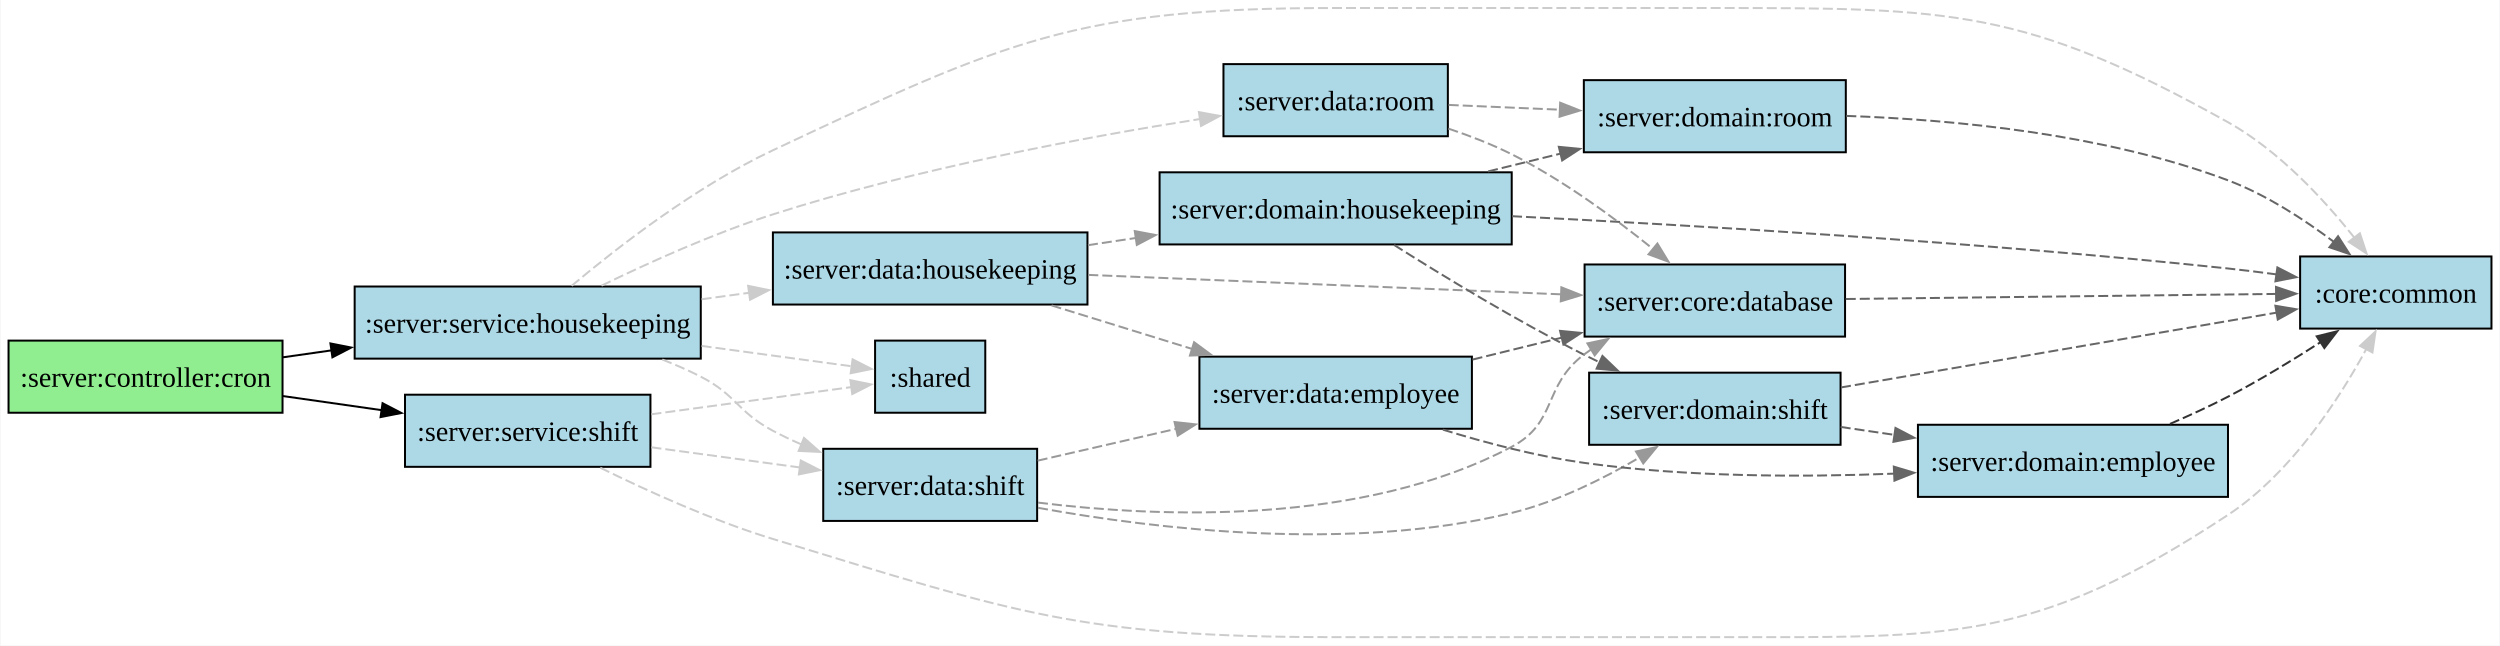
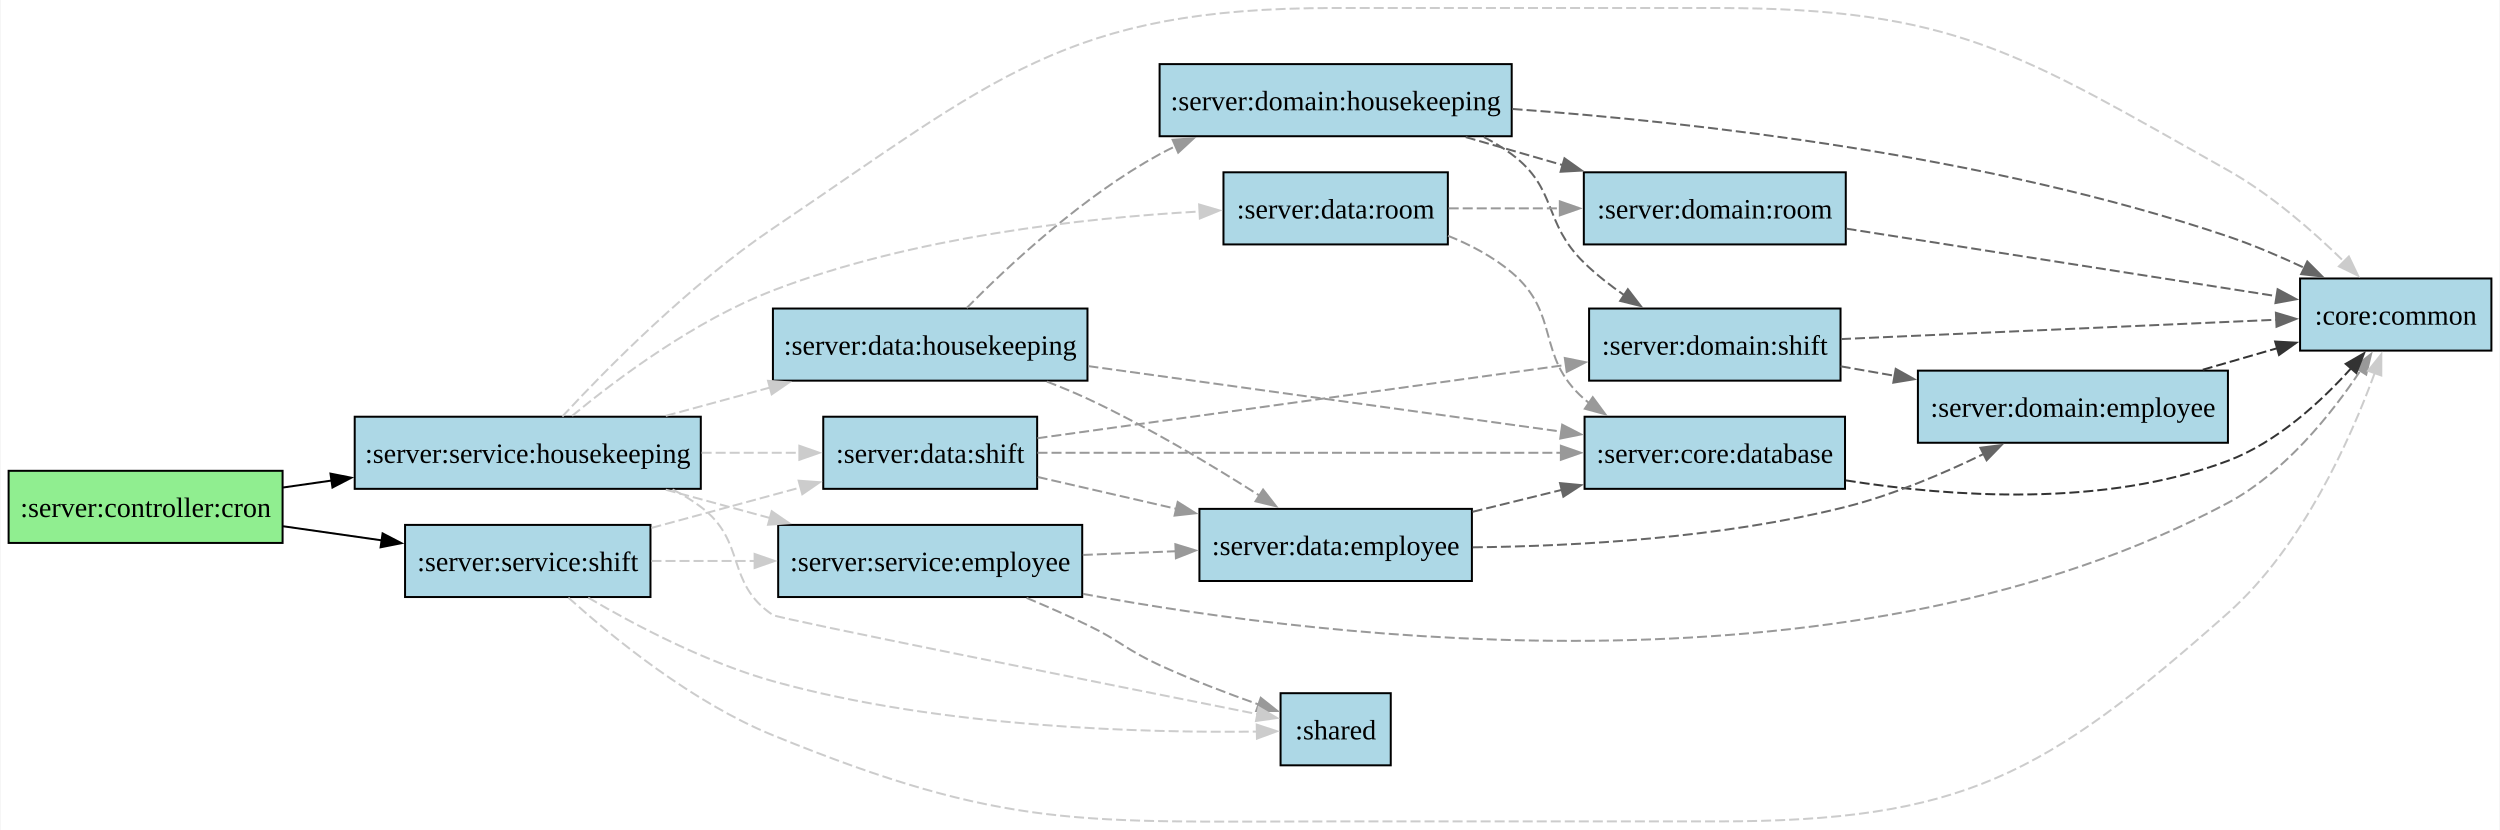
- <svg xmlns="http://www.w3.org/2000/svg" width="1247pt" height="322pt" viewBox="0 0 1247.25 322.2">
+ <svg xmlns="http://www.w3.org/2000/svg" width="1247pt" height="552" viewBox="0 0 1247.25 414.28">
  <g class="graph">
-     <path fill="#fff" d="M0 322.2V0h1247.25v322.2z" />
+     <path fill="#fff" d="M0 414.28V0h1247.25v414.28z" />
    <g class="node">
-       <path fill="#90ee90" stroke="#000" d="M140.75 170H4v36h136.75z" />
-       <text x="68.38" y="-125.15" font-family="Times New Roman,serif" font-size="14" text-anchor="middle" transform="translate(4 318.2)">:server:controller:cron</text>
+       <path fill="#90ee90" stroke="#000" d="M140.75 235H4v36h136.75z" />
+       <text x="68.38" y="-152.23" font-family="Times New Roman,serif" font-size="14" text-anchor="middle" transform="translate(4 410.28)">:server:controller:cron</text>
    </g>
    <g class="node">
-       <path fill="#add8e6" stroke="#000" d="M349.5 143H176.75v36H349.5z" />
-       <text x="259.12" y="-152.15" font-family="Times New Roman,serif" font-size="14" text-anchor="middle" transform="translate(4 318.2)">:server:service:housekeeping</text>
+       <path fill="#add8e6" stroke="#000" d="M349.5 208H176.75v36H349.5z" />
+       <text x="259.12" y="-179.23" font-family="Times New Roman,serif" font-size="14" text-anchor="middle" transform="translate(4 410.28)">:server:service:housekeeping</text>
    </g>
    <g stroke="#000" class="edge">
-       <path fill="none" d="M140.98 178.33c7.93-1.13 16.13-2.3 24.36-3.48" />
-       <path d="m164.66 171.41 10.39 2.05-9.4 4.88z" />
+       <path fill="none" d="M140.98 243.33c7.93-1.14 16.13-2.31 24.36-3.49" />
+       <path d="m164.66 236.4 10.39 2.05-9.4 4.88z" />
    </g>
    <g class="node">
-       <path fill="#add8e6" stroke="#000" d="M324.38 197h-122.5v36h122.5z" />
-       <text x="259.12" y="-98.15" font-family="Times New Roman,serif" font-size="14" text-anchor="middle" transform="translate(4 318.2)">:server:service:shift</text>
+       <path fill="#add8e6" stroke="#000" d="M324.38 262h-122.5v36h122.5z" />
+       <text x="259.12" y="-125.23" font-family="Times New Roman,serif" font-size="14" text-anchor="middle" transform="translate(4 410.28)">:server:service:shift</text>
    </g>
    <g stroke="#000" class="edge">
-       <path fill="none" d="M140.98 197.68c16.08 2.29 33.28 4.76 49.52 7.08" />
-       <path d="m190.67 201.25 9.4 4.88-10.39 2.05z" />
+       <path fill="none" d="M140.98 262.67c16.08 2.3 33.28 4.76 49.52 7.08" />
+       <path d="m190.67 266.24 9.4 4.88-10.39 2.05z" />
    </g>
    <g class="node">
-       <path fill="#add8e6" stroke="#000" d="M542.5 116h-157v36h157z" />
-       <text x="460" y="-179.15" font-family="Times New Roman,serif" font-size="14" text-anchor="middle" transform="translate(4 318.2)">:server:data:housekeeping</text>
+       <path fill="#add8e6" stroke="#000" d="M539.88 262H388.12v36h151.76z" />
+       <text x="460" y="-125.23" font-family="Times New Roman,serif" font-size="14" text-anchor="middle" transform="translate(4 410.28)">:server:service:employee</text>
    </g>
    <g class="node">
-       <path fill="#add8e6" stroke="#000" d="M754.25 86H578.5v36h175.75z" />
-       <text x="662.38" y="-209.15" font-family="Times New Roman,serif" font-size="14" text-anchor="middle" transform="translate(4 318.2)">:server:domain:housekeeping</text>
+       <path fill="#add8e6" stroke="#000" d="M693.88 346h-55v36h55z" />
+       <text x="662.38" y="-41.23" font-family="Times New Roman,serif" font-size="14" text-anchor="middle" transform="translate(4 410.28)">:shared</text>
    </g>
    <g stroke="#999" class="edge">
-       <path fill="none" stroke-dasharray="5,2" d="M542.76 122.36c7.85-1.17 15.89-2.38 23.92-3.58" />
-       <path fill="#999" d="m566.1 115.33 10.41 1.98-9.37 4.94z" />
+       <path fill="none" stroke-dasharray="5,2" d="M512.1 298.43c10.13 4.24 20.7 8.89 30.4 13.57 16.49 7.95 19.36 12.37 36 20 15.87 7.28 33.92 14.14 49.43 19.63" />
+       <path fill="#999" d="m628.99 348.29 8.3 6.59-10.6.02z" />
    </g>
    <g class="node">
-       <path fill="#add8e6" stroke="#000" d="M920.62 132h-130v36h130z" />
-       <text x="851.62" y="-163.15" font-family="Times New Roman,serif" font-size="14" text-anchor="middle" transform="translate(4 318.2)">:server:core:database</text>
+       <path fill="#add8e6" stroke="#000" d="M1243.25 139h-95.5v36h95.5z" />
+       <text x="1191.5" y="-248.23" font-family="Times New Roman,serif" font-size="14" text-anchor="middle" transform="translate(4 410.28)">:core:common</text>
    </g>
    <g stroke="#999" class="edge">
-       <path fill="none" stroke-dasharray="5,2" d="M542.91 137.2c68.65 2.82 168.03 6.9 236.01 9.7" />
-       <path fill="#999" d="m779.03 143.4 9.84 3.9-10.13 3.09z" />
+       <path fill="none" stroke-dasharray="5,2" d="M540.24 296.42c126.51 23.5 386.18 53.72 571.51-45.42 28.43-15.21 51.69-44.34 66.23-66.16" />
+       <path fill="#999" d="m1174.87 183.2 8.34-6.52-2.45 10.31z" />
    </g>
    <g class="node">
-       <path fill="#add8e6" stroke="#000" d="M734.38 178h-136v36h136z" />
-       <text x="662.38" y="-117.15" font-family="Times New Roman,serif" font-size="14" text-anchor="middle" transform="translate(4 318.2)">:server:data:employee</text>
+       <path fill="#add8e6" stroke="#000" d="M734.38 254h-136v36h136z" />
+       <text x="662.38" y="-133.23" font-family="Times New Roman,serif" font-size="14" text-anchor="middle" transform="translate(4 410.28)">:server:data:employee</text>
    </g>
    <g stroke="#999" class="edge">
-       <path fill="none" stroke-dasharray="5,2" d="M524.58 152.44c22.11 6.84 47.39 14.66 70.38 21.78" />
-       <path fill="#999" d="m595.72 170.79 8.52 6.3-10.59.38z" />
+       <path fill="none" stroke-dasharray="5,2" d="M540.18 277c15.28-.61 31.39-1.26 46.78-1.87" />
+       <path fill="#999" d="m586.37 271.65 10.14 3.1-9.86 3.89z" />
    </g>
    <g class="node">
-       <path fill="#add8e6" stroke="#000" d="M1243.25 128h-95.5v36h95.5z" />
-       <text x="1191.5" y="-167.15" font-family="Times New Roman,serif" font-size="14" text-anchor="middle" transform="translate(4 318.2)">:core:common</text>
+       <path fill="#add8e6" stroke="#000" d="M542.5 154h-157v36h157z" />
+       <text x="460" y="-233.23" font-family="Times New Roman,serif" font-size="14" text-anchor="middle" transform="translate(4 410.28)">:server:data:housekeeping</text>
+     </g>
+     <g class="node">
+       <path fill="#add8e6" stroke="#000" d="M754.25 32H578.5v36h175.75z" />
+       <text x="662.38" y="-355.23" font-family="Times New Roman,serif" font-size="14" text-anchor="middle" transform="translate(4 410.28)">:server:domain:housekeeping</text>
+     </g>
+     <g stroke="#999" class="edge">
+       <path fill="none" stroke-dasharray="5,2" d="M482.2 153.74c20.92-21.21 58.17-55.96 96.3-76.74 2.64-1.44 5.37-2.82 8.15-4.13" />
+       <path fill="#999" d="m585 69.77 10.57-.77-7.78 7.2z" />
+     </g>
+     <g class="node">
+       <path fill="#add8e6" stroke="#000" d="M920.62 208h-130v36h130z" />
+       <text x="851.62" y="-179.23" font-family="Times New Roman,serif" font-size="14" text-anchor="middle" transform="translate(4 410.28)">:server:core:database</text>
+     </g>
+     <g stroke="#999" class="edge">
+       <path fill="none" stroke-dasharray="5,2" d="M542.96 182.75c58.22 8.04 139.74 19.31 211.29 29.25 8.03 1.11 16.42 2.28 24.78 3.44" />
+       <path fill="#999" d="m779.45 211.97 9.42 4.85-10.39 2.08z" />
+     </g>
+     <g stroke="#999" class="edge">
+       <path fill="none" stroke-dasharray="5,2" d="M522.24 190.47c6.91 2.66 13.8 5.52 20.26 8.53 30.05 13.99 62.2 33.26 86.07 48.48" />
+       <path fill="#999" d="m630.16 244.34 6.51 8.36-10.3-2.47z" />
    </g>
    <g stroke="#666" class="edge">
-       <path fill="none" stroke-dasharray="5,2" d="M754.4 107.91c89.71 4.48 233.55 12.96 357.35 26.09 7.85.84 16.1 1.86 24.22 2.95" />
-       <path fill="#666" d="m1136.4 133.47 9.42 4.85-10.39 2.09z" />
+       <path fill="none" stroke-dasharray="5,2" d="M754.67 54.39c91.17 6.63 237.31 23.11 357.08 63.61 12.68 4.29 25.99 9.98 38.13 15.69" />
+       <path fill="#666" d="m1151.36 130.51 7.48 7.5-10.53-1.19z" />
    </g>
    <g class="node">
-       <path fill="#add8e6" stroke="#000" d="M918.38 186h-125.5v36h125.5z" />
-       <text x="851.62" y="-109.15" font-family="Times New Roman,serif" font-size="14" text-anchor="middle" transform="translate(4 318.2)">:server:domain:shift</text>
+       <path fill="#add8e6" stroke="#000" d="M918.38 154h-125.5v36h125.5z" />
+       <text x="851.62" y="-233.23" font-family="Times New Roman,serif" font-size="14" text-anchor="middle" transform="translate(4 410.28)">:server:domain:shift</text>
    </g>
    <g stroke="#666" class="edge">
-       <path fill="none" stroke-dasharray="5,2" d="M695.54 122.27c24.51 15.51 61.25 37.88 94.71 54.73 2.56 1.29 5.19 2.57 7.86 3.84" />
-       <path fill="#666" d="m799.53 177.64 7.65 7.33-10.56-.97z" />
+       <path fill="none" stroke-dasharray="5,2" d="M740.36 68.44c4.9 2.5 9.59 5.34 13.89 8.56 23.1 17.27 15.39 33.82 36 54 6.12 5.99 13.26 11.58 20.51 16.58" />
+       <path fill="#666" d="m812.22 144.35 6.45 8.4-10.28-2.55z" />
    </g>
    <g class="node">
-       <path fill="#add8e6" stroke="#000" d="M921 40H790.25v36H921z" />
-       <text x="851.62" y="-255.15" font-family="Times New Roman,serif" font-size="14" text-anchor="middle" transform="translate(4 318.2)">:server:domain:room</text>
+       <path fill="#add8e6" stroke="#000" d="M921 86H790.25v36H921z" />
+       <text x="851.62" y="-301.23" font-family="Times New Roman,serif" font-size="14" text-anchor="middle" transform="translate(4 410.28)">:server:domain:room</text>
    </g>
    <g stroke="#666" class="edge">
-       <path fill="none" stroke-dasharray="5,2" d="M742.46 85.56c11.99-2.95 24.41-6 36.43-8.95" />
-       <path fill="#666" d="m777.76 73.28 10.55 1.02-8.88 5.78z" />
+       <path fill="none" stroke-dasharray="5,2" d="M731.29 68.43c15.58 4.49 32.39 9.34 48.43 13.97" />
+       <path fill="#666" d="m780.59 79 8.63 6.14-10.57.59z" />
+     </g>
+     <g stroke="#333" class="edge">
+       <path fill="none" stroke-dasharray="5,2" d="M920.99 239.78c52.98 8.39 129.12 13.52 190.76-9.78 24.57-9.29 46.56-29.57 61.68-46.4" />
+       <path fill="#333" d="m1170.52 181.62 9.18-5.29-3.88 9.86z" />
+     </g>
+     <g class="node">
+       <path fill="#add8e6" stroke="#000" d="M517.38 208H410.62v36h106.76z" />
+       <text x="460" y="-179.23" font-family="Times New Roman,serif" font-size="14" text-anchor="middle" transform="translate(4 410.28)">:server:data:shift</text>
+     </g>
+     <g stroke="#999" class="edge">
+       <path fill="none" stroke-dasharray="5,2" d="M517.55 226h261.71" />
+       <path fill="#999" d="m778.8 222.5 9.99 3.5-10 3.5z" />
+     </g>
+     <g stroke="#999" class="edge">
+       <path fill="none" stroke-dasharray="5,2" d="M517.65 238.08c21.22 4.88 46.14 10.6 69.41 15.94" />
+       <path fill="#999" d="m587.54 250.54 8.96 5.65-10.53 1.17z" />
+     </g>
+     <g stroke="#999" class="edge">
+       <path fill="none" stroke-dasharray="5,2" d="M517.55 218.71c68.1-9.43 187.21-25.94 264.07-36.59" />
+       <path fill="#999" d="m780.76 178.7 10.39 2.1-9.43 4.84z" />
+     </g>
+     <g stroke="#ccc" class="edge">
+       <path fill="none" stroke-dasharray="5,2" d="M332.01 244.43c16.87 4.58 35.08 9.53 52.42 14.23" />
+       <path fill="#ccc" d="m384.89 255.16 8.73 6-10.57.76z" />
+     </g>
+     <g stroke="#ccc" class="edge">
+       <path fill="none" stroke-dasharray="5,2" d="M335.42 244.31c4.97 2.54 9.73 5.42 14.08 8.69 23.06 17.33 12.06 37.91 36 54 2.53 1.7 166.33 34.42 242.14 49.5" />
+       <path fill="#ccc" d="m627.97 353 9.13 5.38-10.49 1.49z" />
+     </g>
+     <g stroke="#ccc" class="edge">
+       <path fill="none" stroke-dasharray="5,2" d="M332.01 207.56c16.87-4.57 35.08-9.52 52.42-14.23" />
+       <path fill="#ccc" d="m383.05 190.08 10.57.76-8.73 5.99z" />
+     </g>
+     <g stroke="#ccc" class="edge">
+       <path fill="none" stroke-dasharray="5,2" d="M280.39 207.88c22.06-23.8 63.5-65.84 105.11-93.88C496.34 39.32 531.72 4 665.38 4h191.24c118.97 0 151.4 22.74 255.13 81 21.57 12.11 42.57 30.48 58.01 45.63" />
+       <path fill="#ccc" d="m1172.1 128.02 4.57 9.56-9.53-4.62z" />
+     </g>
+     <g stroke="#ccc" class="edge">
+       <path fill="none" stroke-dasharray="5,2" d="M349.91 226h49.16" />
+       <path fill="#ccc" d="m398.69 222.5 10 3.5-10 3.5z" />
+     </g>
+     <g class="node">
+       <path fill="#add8e6" stroke="#000" d="M722.38 86h-112v36h112z" />
+       <text x="662.38" y="-301.23" font-family="Times New Roman,serif" font-size="14" text-anchor="middle" transform="translate(4 410.28)">:server:data:room</text>
+     </g>
+     <g stroke="#ccc" class="edge">
+       <path fill="none" stroke-dasharray="5,2" d="M285.28 207.56c23.01-18.96 61.68-47.75 100.22-62.56 69.62-26.76 155.14-36.2 213.19-39.45" />
+       <path fill="#ccc" d="m598.24 102.07 10.17 2.98-9.81 4.01z" />
    </g>
    <g stroke="#666" class="edge">
-       <path fill="none" stroke-dasharray="5,2" d="M920.97 149.24c62.06-.73 155.16-1.83 215.13-2.54" />
-       <path fill="#666" d="m1135.71 143.2 10.04 3.38-9.96 3.62z" />
+       <path fill="none" stroke-dasharray="5,2" d="M734.71 255.46c14.46-3.56 29.82-7.33 44.56-10.95" />
+       <path fill="#666" d="m778.37 241.13 10.55 1.01-8.88 5.78z" />
    </g>
    <g class="node">
-       <path fill="#add8e6" stroke="#000" d="M517.38 224H410.62v36h106.76z" />
-       <text x="460" y="-71.15" font-family="Times New Roman,serif" font-size="14" text-anchor="middle" transform="translate(4 318.2)">:server:data:shift</text>
+       <path fill="#add8e6" stroke="#000" d="M1111.75 185H957v36h154.75z" />
+       <text x="1030.38" y="-202.23" font-family="Times New Roman,serif" font-size="14" text-anchor="middle" transform="translate(4 410.28)">:server:domain:employee</text>
+     </g>
+     <g stroke="#666" class="edge">
+       <path fill="none" stroke-dasharray="5,2" d="M734.86 273.19c51.69-.58 124.37-4.64 186.14-20.19 23.63-5.95 48.52-16.53 68.85-26.43" />
+       <path fill="#666" d="m988.18 223.49 10.51-1.33-7.39 7.6z" />
+     </g>
+     <g stroke="#666" class="edge">
+       <path fill="none" stroke-dasharray="5,2" d="M918.6 169.25c62.01-2.76 156.7-6.96 217.44-9.66" />
+       <path fill="#666" d="m1135.69 156.11 10.14 3.05-9.83 3.94z" />
+     </g>
+     <g stroke="#666" class="edge">
+       <path fill="none" stroke-dasharray="5,2" d="M918.44 182.84c8.78 1.54 17.94 3.15 27.09 4.75" />
+       <path fill="#666" d="m945.93 184.11 9.25 5.17-10.46 1.72z" />
+     </g>
+     <g stroke="#666" class="edge">
+       <path fill="none" stroke-dasharray="5,2" d="M921.37 114.15c62.11 9.75 155.03 24.32 214.87 33.71" />
+       <path fill="#666" d="m1136.55 144.36 9.34 5.01-10.43 1.91z" />
+     </g>
+     <g stroke="#ccc" class="edge">
+       <path fill="none" stroke-dasharray="5,2" d="M324.87 280h51.67" />
+       <path fill="#ccc" d="m376.36 276.5 10 3.5-10 3.5z" />
+     </g>
+     <g stroke="#ccc" class="edge">
+       <path fill="none" stroke-dasharray="5,2" d="M293.3 298.31c23.84 13.99 58.92 32.39 92.2 41.69 84.02 23.46 187.27 25.85 241.85 25.16" />
+       <path fill="#ccc" d="m626.98 361.67 10.06 3.33-9.94 3.67z" />
+     </g>
+     <g stroke="#ccc" class="edge">
+       <path fill="none" stroke-dasharray="5,2" d="M283.4 298.3c22.57 20.31 62.01 52.35 102.1 68.7 116.53 47.51 154.03 43 279.88 43h191.24c122.45 0 163.51-22.76 255.13-104 37.13-32.93 61.13-86.67 73.26-119.82" />
+       <path fill="#ccc" d="m1181.69 185.09 6.62-8.28-.02 10.6z" />
+     </g>
+     <g stroke="#ccc" class="edge">
+       <path fill="none" stroke-dasharray="5,2" d="M324.87 263.5c23.57-6.4 50.58-13.73 74.42-20.2" />
+       <path fill="#ccc" d="m398.33 239.93 10.56.76-8.73 6z" />
+     </g>
+     <g stroke="#333" class="edge">
+       <path fill="none" stroke-dasharray="5,2" d="M1099.18 184.55c12.31-3.56 25.15-7.27 37.27-10.77" />
+       <path fill="#333" d="m1135.31 170.47 10.58.58-8.64 6.14z" />
    </g>
    <g stroke="#999" class="edge">
-       <path fill="none" stroke-dasharray="5,2" d="M517.81 250.85c60.78 7.51 161.8 11.6 236.44-27.85 22.95-12.13 15.36-30.24 36-46 1.29-.98 2.63-1.94 4-2.87" />
-       <path fill="#999" d="m792.03 171.38 10.37-2.19-6.74 8.18z" />
+       <path fill="none" stroke-dasharray="5,2" d="M722.45 117.69c11.33 4.55 22.6 10.52 31.8 18.31 24.62 20.83 11.85 41.63 36 63 .91.8 1.84 1.58 2.8 2.34" />
+       <path fill="#999" d="m794.71 198.24 6.27 8.53-10.23-2.76z" />
    </g>
    <g stroke="#999" class="edge">
-       <path fill="none" stroke-dasharray="5,2" d="M517.65 229.92c21.22-4.87 46.14-10.6 69.41-15.94" />
-       <path fill="#999" d="m585.97 210.64 10.53 1.18-8.96 5.65z" />
-     </g>
-     <g stroke="#999" class="edge">
-       <path fill="none" stroke-dasharray="5,2" d="M517.84 253.45c58.66 10.66 155.69 22.22 236.41 2.55 22.52-5.48 45.63-16.98 63.99-27.77" />
-       <path fill="#999" d="m816.26 225.34 10.36-2.2-6.72 8.18z" />
-     </g>
-     <g stroke="#ccc" class="edge">
-       <path fill="none" stroke-dasharray="5,2" d="M349.91 149.36c7.93-1.08 15.98-2.17 23.94-3.25" />
-       <path fill="#ccc" d="m373.14 142.67 10.38 2.12-9.43 4.82z" />
-     </g>
-     <g stroke="#ccc" class="edge">
-       <path fill="none" stroke-dasharray="5,2" d="M285.04 142.65c23.1-19.39 62.14-49.61 100.46-67.65C501.62 20.37 537.05 4 665.38 4h191.24c116.19 0 153.69.36 255.13 57 25.38 14.18 47.93 38.56 63.05 57.59" />
-       <path fill="#ccc" d="m1177.57 116.44 3.32 10.06-8.87-5.79z" />
-     </g>
-     <g stroke="#ccc" class="edge">
-       <path fill="none" stroke-dasharray="5,2" d="M330.29 179.45c6.61 2.58 13.13 5.43 19.21 8.55 17.79 9.15 18.35 17.6 36 27 4.63 2.47 9.53 4.78 14.53 6.94" />
-       <path fill="#ccc" d="m401.02 218.57 7.95 7-10.59-.52z" />
-     </g>
-     <g class="node">
-       <path fill="#add8e6" stroke="#000" d="M491.5 170h-55v36h55z" />
-       <text x="460" y="-125.15" font-family="Times New Roman,serif" font-size="14" text-anchor="middle" transform="translate(4 318.2)">:shared</text>
-     </g>
-     <g stroke="#ccc" class="edge">
-       <path fill="none" stroke-dasharray="5,2" d="M349.91 172.65c26.25 3.57 53.8 7.31 75.14 10.2" />
-       <path fill="#ccc" d="m425.28 179.35 9.43 4.81-10.38 2.13z" />
-     </g>
-     <g class="node">
-       <path fill="#add8e6" stroke="#000" d="M722.38 32h-112v36h112z" />
-       <text x="662.38" y="-263.15" font-family="Times New Roman,serif" font-size="14" text-anchor="middle" transform="translate(4 318.2)">:server:data:room</text>
-     </g>
-     <g stroke="#ccc" class="edge">
-       <path fill="none" stroke-dasharray="5,2" d="M299.96 142.58c23.75-11.59 55.89-26.08 85.54-35.58 71.39-22.85 156.06-38.59 213.44-47.64" />
-       <path fill="#ccc" d="m598.12 55.94 10.42 1.92-9.35 5z" />
-     </g>
-     <g stroke="#666" class="edge">
-       <path fill="none" stroke-dasharray="5,2" d="M734.71 179.46c14.46-3.55 29.82-7.32 44.56-10.94" />
-       <path fill="#666" d="m778.37 165.13 10.55 1.02-8.88 5.78z" />
-     </g>
-     <g class="node">
-       <path fill="#add8e6" stroke="#000" d="M1111.75 212H957v36h154.75z" />
-       <text x="1030.38" y="-83.15" font-family="Times New Roman,serif" font-size="14" text-anchor="middle" transform="translate(4 318.2)">:server:domain:employee</text>
-     </g>
-     <g stroke="#666" class="edge">
-       <path fill="none" stroke-dasharray="5,2" d="M719.91 214.44c21.51 6.63 46.83 13.28 70.34 16.56 51.07 7.14 108.77 7.23 155.14 5.39" />
-       <path fill="#666" d="m944.96 232.9 10.15 3.06-9.84 3.93z" />
-     </g>
-     <g stroke="#666" class="edge">
-       <path fill="none" stroke-dasharray="5,2" d="M918.6 193.37c62.01-10.65 156.7-26.9 217.44-37.33" />
-       <path fill="#666" d="m1135.41 152.6 10.44 1.76-9.26 5.14z" />
-     </g>
-     <g stroke="#666" class="edge">
-       <path fill="none" stroke-dasharray="5,2" d="M918.44 213.1c8.78 1.29 17.94 2.64 27.09 3.98" />
-       <path fill="#666" d="m945.79 213.58 9.38 4.92-10.4 2.01z" />
-     </g>
-     <g stroke="#666" class="edge">
-       <path fill="none" stroke-dasharray="5,2" d="M921.25 57.85c52.8 1.81 128.56 8.85 190.5 32.15 19.09 7.19 38.1 19.59 53.08 30.9" />
-       <path fill="#666" d="m1166.68 117.9 5.73 8.91-10.04-3.39z" />
-     </g>
-     <g stroke="#333" class="edge">
-       <path fill="none" stroke-dasharray="5,2" d="M1082.79 211.57c9.71-4.18 19.77-8.8 28.96-13.57 15.66-8.13 32.25-18.23 46.44-27.37" />
-       <path fill="#333" d="m1156.03 167.86 10.28-2.53-6.46 8.39z" />
-     </g>
-     <g stroke="#ccc" class="edge">
-       <path fill="none" stroke-dasharray="5,2" d="M299.35 233.45c23.77 11.74 56.15 26.41 86.15 35.55 120.79 36.84 153.59 49 279.88 49h191.24c116.59 0 157.77 3.13 255.13-61 31.26-20.59 55.12-57.21 69-82.73" />
-       <path fill="#ccc" d="m1177.64 172.66 7.74-7.23-1.54 10.48z" />
-     </g>
-     <g stroke="#ccc" class="edge">
-       <path fill="none" stroke-dasharray="5,2" d="M324.87 223.25c23.47 3.19 50.33 6.83 74.1 10.06" />
-       <path fill="#ccc" d="m399.42 229.84 9.43 4.81-10.38 2.13z" />
-     </g>
-     <g stroke="#ccc" class="edge">
-       <path fill="none" stroke-dasharray="5,2" d="M324.87 206.76c32.49-4.41 71.5-9.71 99.76-13.55" />
-       <path fill="#ccc" d="m424.16 189.75 10.38 2.12-9.44 4.81z" />
-     </g>
-     <g stroke="#999" class="edge">
-       <path fill="none" stroke-dasharray="5,2" d="M722.67 64.2c10.73 3.58 21.7 7.85 31.58 12.8 25.49 12.79 51.45 31.87 70.58 47.31" />
-       <path fill="#999" d="m826.97 121.54 5.5 9.06-9.94-3.65z" />
-     </g>
-     <g stroke="#999" class="edge">
-       <path fill="none" stroke-dasharray="5,2" d="M722.8 52.37c17.41.75 36.95 1.58 55.55 2.38" />
-       <path fill="#999" d="m778.43 51.25 9.84 3.92-10.14 3.07z" />
+       <path fill="none" stroke-dasharray="5,2" d="M722.8 104h55.55" />
+       <path fill="#999" d="m778.27 100.5 10 3.5-10 3.5z" />
    </g>
  </g>
</svg>
